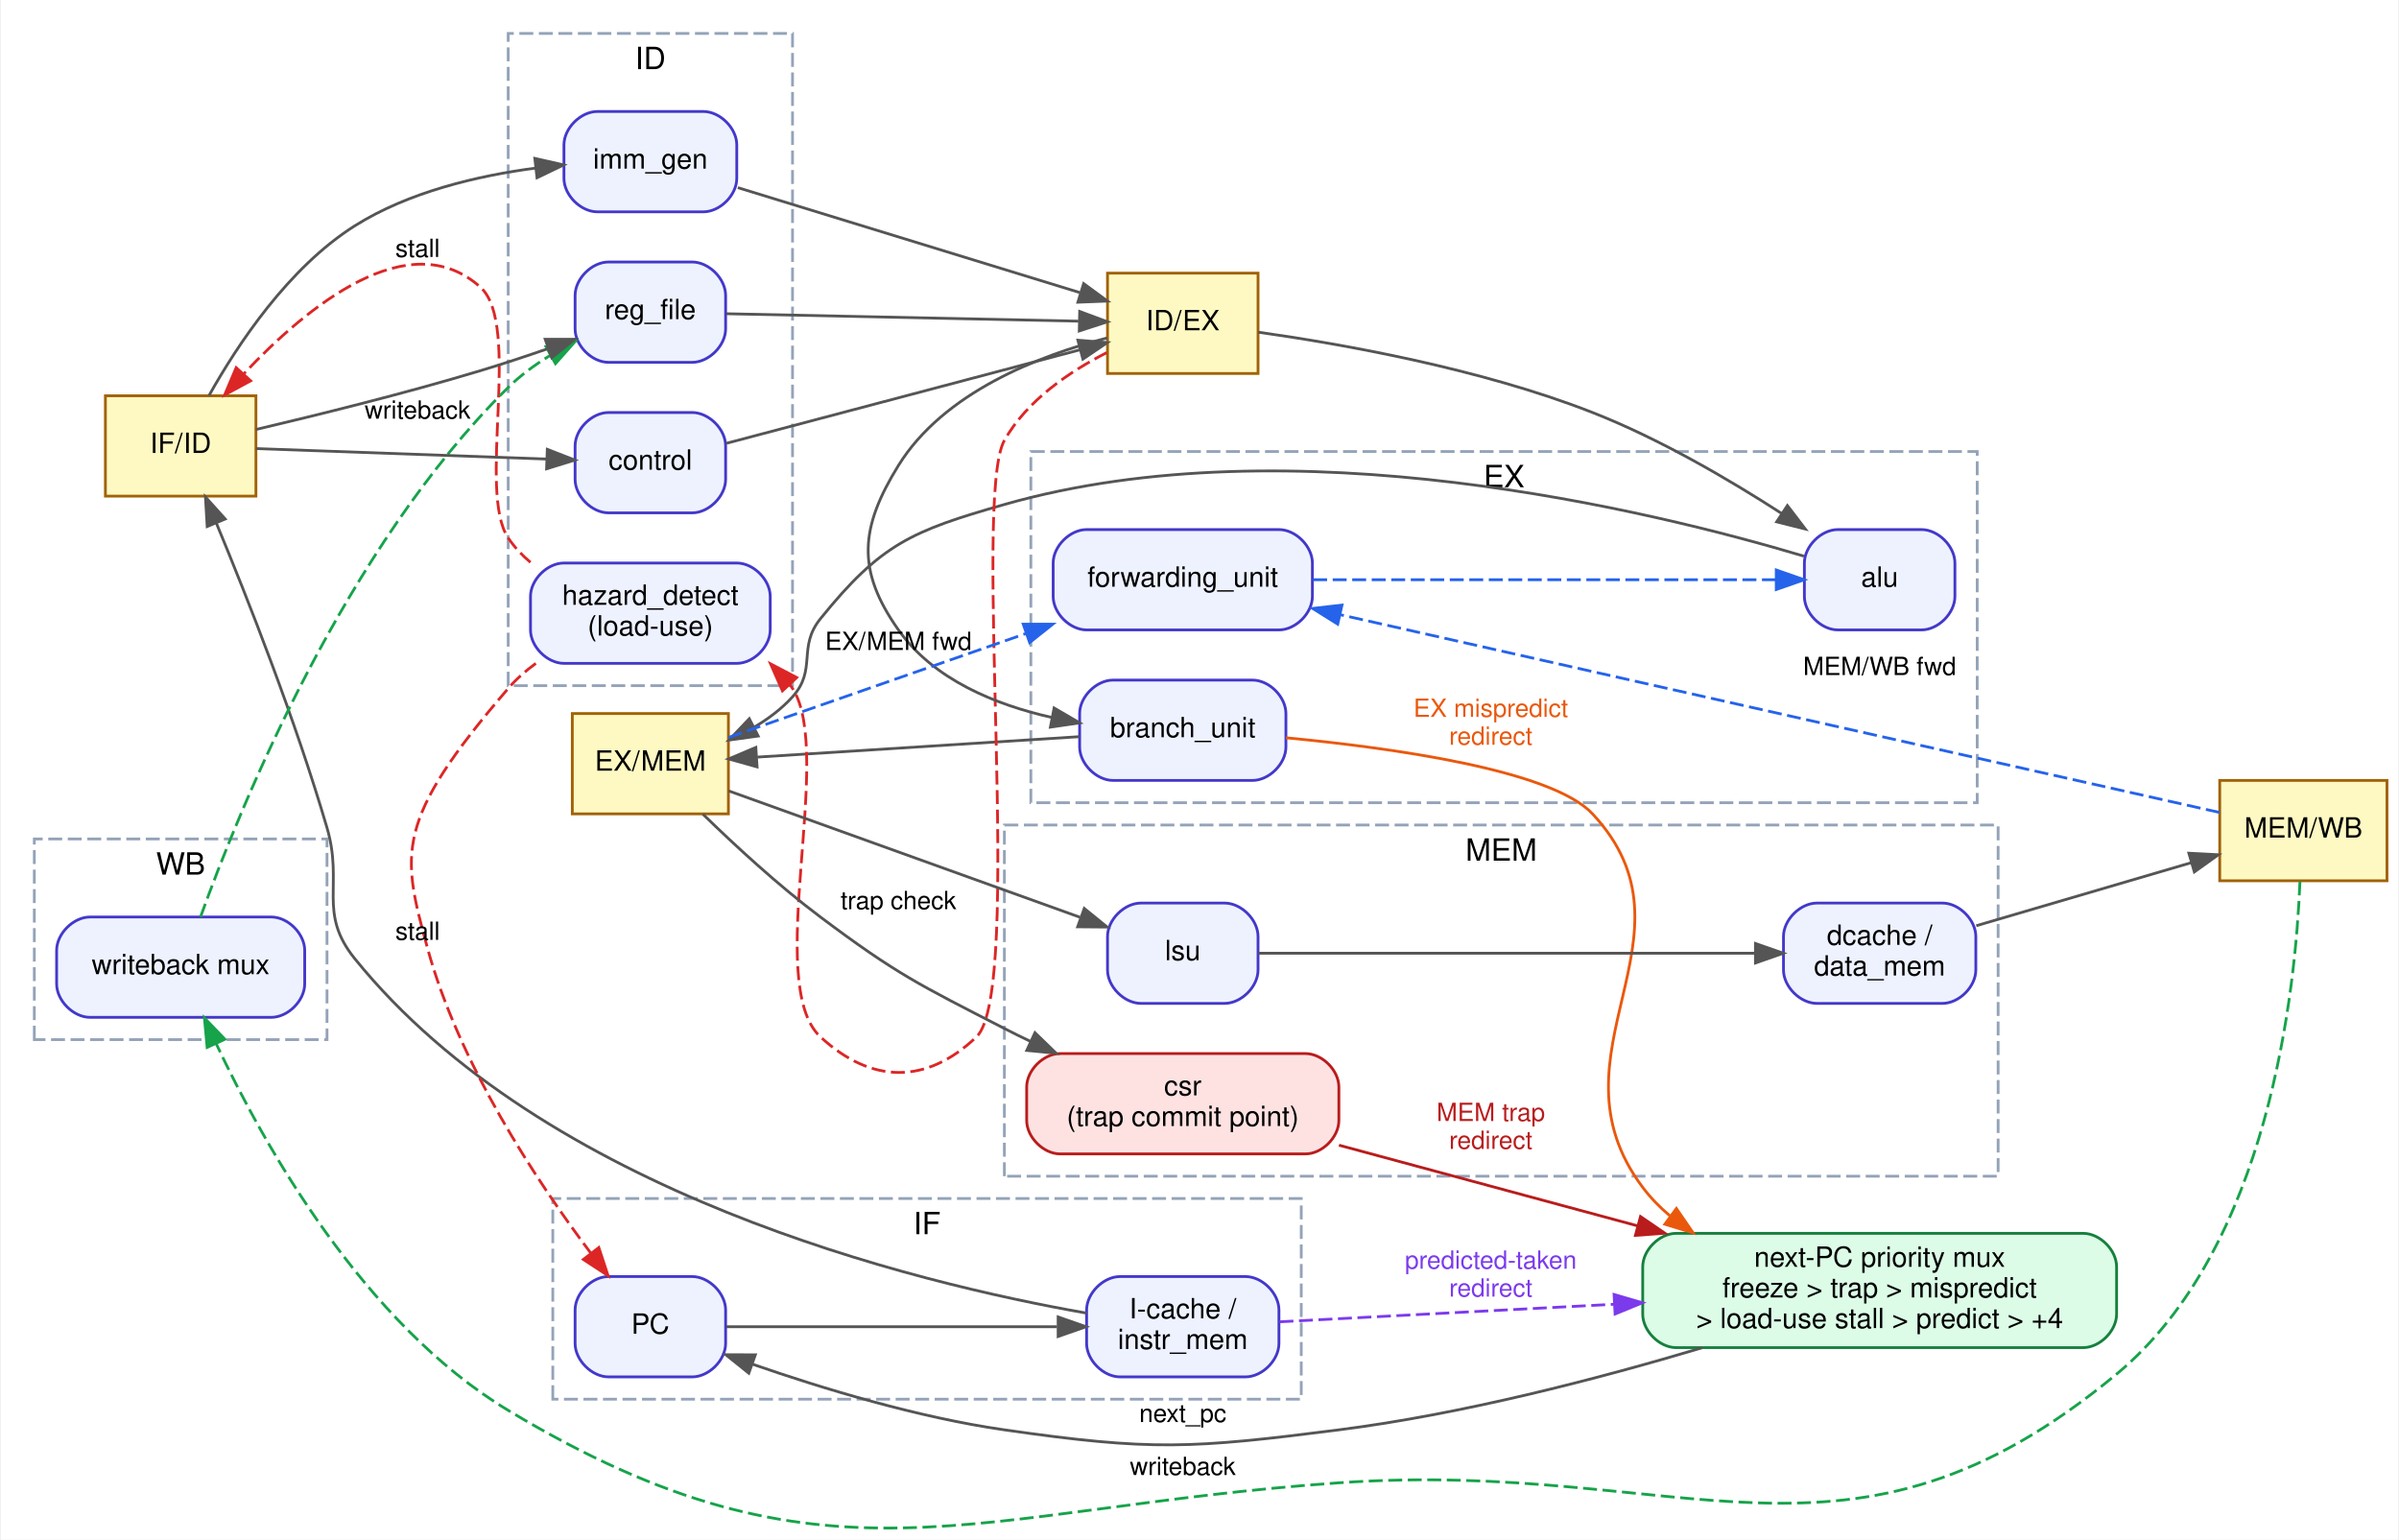
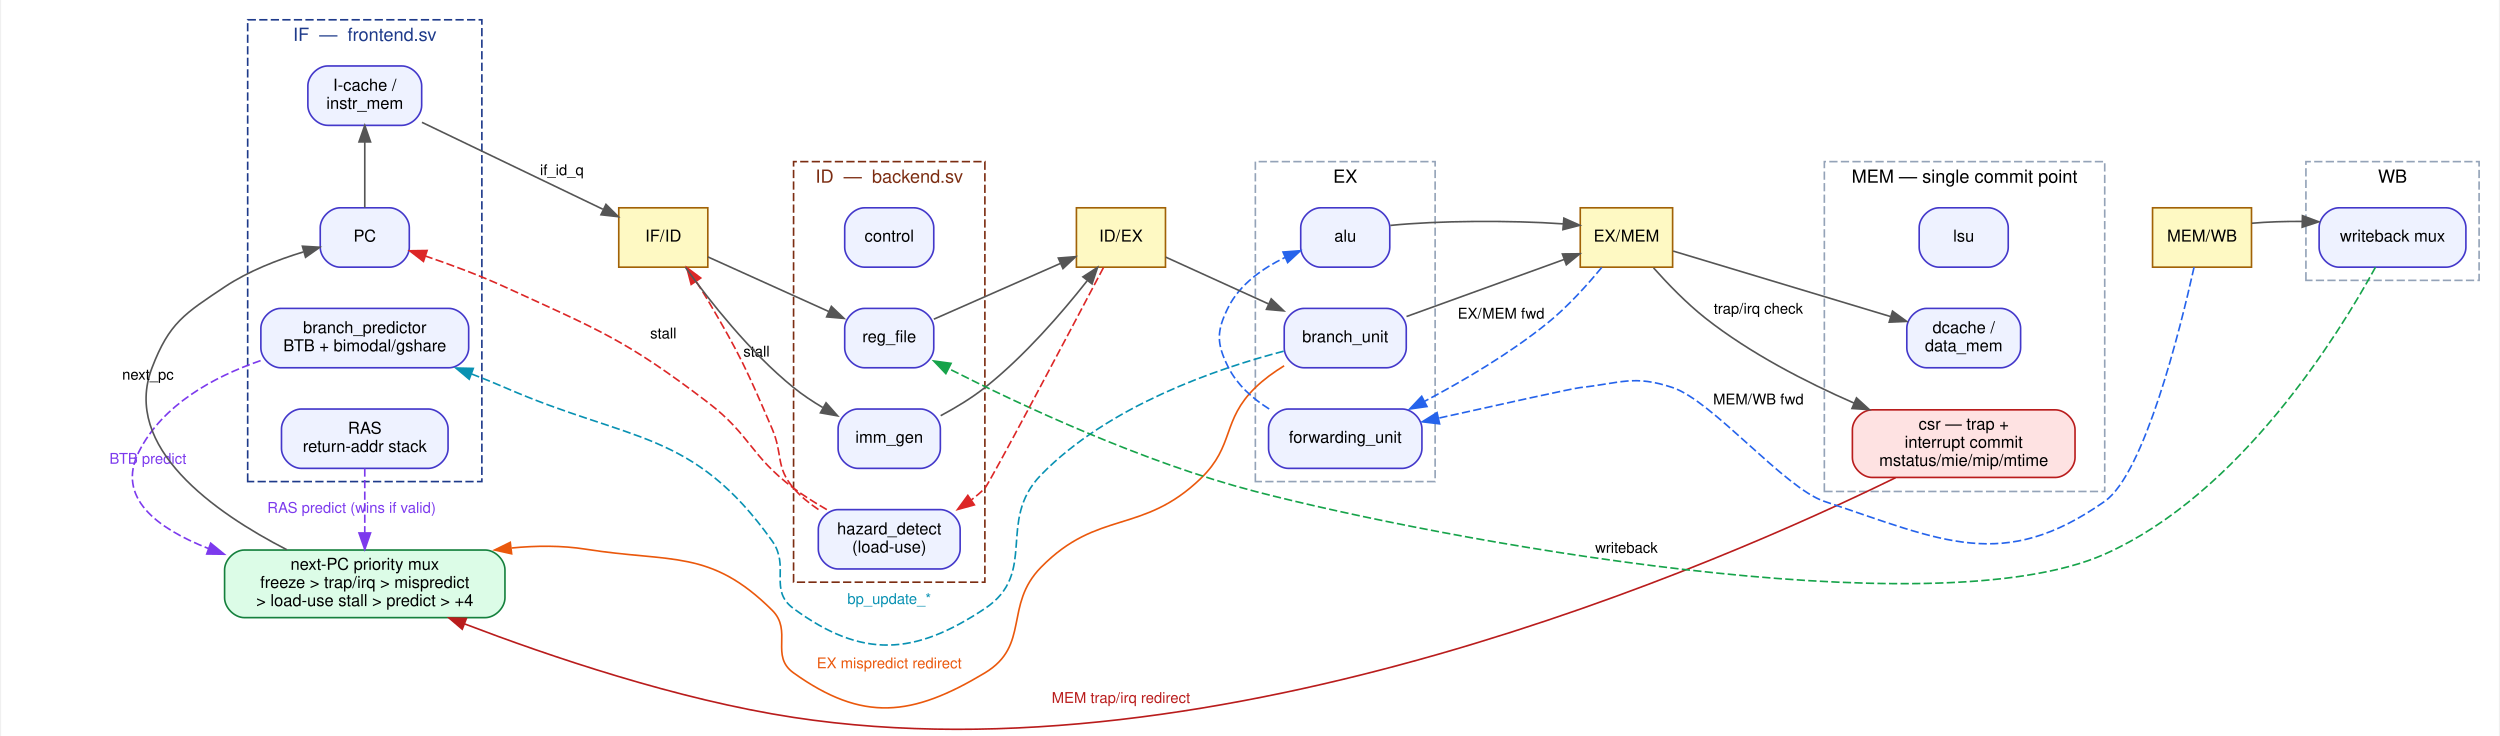
- <svg xmlns="http://www.w3.org/2000/svg" width="860pt" height="552pt" viewBox="0.00 0.00 860.00 552.40">
-   <g id="graph0" class="graph" transform="scale(1 1) rotate(0) translate(4 548.4)">
-     <polygon fill="white" stroke="transparent" points="-4,4 -4,-548.4 856,-548.4 856,4 -4,4" />
+ <svg xmlns="http://www.w3.org/2000/svg" width="1515pt" height="446pt" viewBox="0.00 0.00 1514.50 446.25">
+   <g id="graph0" class="graph" transform="scale(1 1) rotate(0) translate(4 442.25)">
+     <polygon fill="white" stroke="transparent" points="-4,4 -4,-442.25 1510.5,-442.25 1510.5,4 -4,4" />
    <g id="clust1" class="cluster">
-       <polygon fill="white" stroke="#94a3b8" stroke-dasharray="5,2" points="194,-46.4 194,-118.4 462.5,-118.4 462.5,-46.4 194,-46.4" />
-       <text text-anchor="middle" x="328.25" y="-105.6" font-family="Helvetica,sans-Serif" font-size="11.00">IF</text>
-     </g>
-     <g id="clust2" class="cluster">
-       <polygon fill="white" stroke="#94a3b8" stroke-dasharray="5,2" points="178,-302.4 178,-536.4 280,-536.4 280,-302.4 178,-302.4" />
-       <text text-anchor="middle" x="229" y="-523.6" font-family="Helvetica,sans-Serif" font-size="11.00">ID</text>
-     </g>
-     <g id="clust3" class="cluster">
-       <polygon fill="white" stroke="#94a3b8" stroke-dasharray="5,2" points="365.5,-260.4 365.5,-386.4 705,-386.4 705,-260.4 365.5,-260.4" />
-       <text text-anchor="middle" x="535.25" y="-373.6" font-family="Helvetica,sans-Serif" font-size="11.00">EX</text>
+       <polygon fill="white" stroke="#1e3a8a" stroke-dasharray="5,2" points="145.5,-150.25 145.5,-430.25 287.5,-430.25 287.5,-150.25 145.5,-150.25" />
+       <text text-anchor="middle" x="216.5" y="-417.45" font-family="Helvetica,sans-Serif" font-size="11.00" fill="#1e3a8a">IF  —  frontend.sv</text>
    </g>
    <g id="clust4" class="cluster">
-       <polygon fill="white" stroke="#94a3b8" stroke-dasharray="5,2" points="356,-126.4 356,-252.4 712.5,-252.4 712.5,-126.4 356,-126.4" />
-       <text text-anchor="middle" x="534.25" y="-239.6" font-family="Helvetica,sans-Serif" font-size="11.00">MEM</text>
+       <polygon fill="white" stroke="#7c2d12" stroke-dasharray="5,2" points="476.5,-89.25 476.5,-344.25 592.5,-344.25 592.5,-89.25 476.5,-89.25" />
+       <text text-anchor="middle" x="534.5" y="-331.45" font-family="Helvetica,sans-Serif" font-size="11.00" fill="#7c2d12">ID  —  backend.sv</text>
    </g>
    <g id="clust5" class="cluster">
-       <polygon fill="white" stroke="#94a3b8" stroke-dasharray="5,2" points="8,-175.4 8,-247.4 113,-247.4 113,-175.4 8,-175.4" />
-       <text text-anchor="middle" x="60.5" y="-234.6" font-family="Helvetica,sans-Serif" font-size="11.00">WB</text>
+       <polygon fill="white" stroke="#94a3b8" stroke-dasharray="5,2" points="756.5,-150.25 756.5,-344.25 865.5,-344.25 865.5,-150.25 756.5,-150.25" />
+       <text text-anchor="middle" x="811" y="-331.45" font-family="Helvetica,sans-Serif" font-size="11.00">EX</text>
+     </g>
+     <g id="clust6" class="cluster">
+       <polygon fill="white" stroke="#94a3b8" stroke-dasharray="5,2" points="1101.5,-144.25 1101.5,-344.25 1271.5,-344.25 1271.5,-144.25 1101.5,-144.25" />
+       <text text-anchor="middle" x="1186.5" y="-331.45" font-family="Helvetica,sans-Serif" font-size="11.00">MEM — single commit point</text>
+     </g>
+     <g id="clust7" class="cluster">
+       <polygon fill="white" stroke="#94a3b8" stroke-dasharray="5,2" points="1393.5,-272.25 1393.5,-344.25 1498.5,-344.25 1498.5,-272.25 1393.5,-272.25" />
+       <text text-anchor="middle" x="1446" y="-331.45" font-family="Helvetica,sans-Serif" font-size="11.00">WB</text>
    </g>
    <g id="node1" class="node">
-       <path fill="#eef2ff" stroke="#4338ca" d="M244,-90.4C244,-90.4 214,-90.4 214,-90.4 208,-90.4 202,-84.4 202,-78.4 202,-78.4 202,-66.4 202,-66.4 202,-60.4 208,-54.4 214,-54.4 214,-54.4 244,-54.4 244,-54.4 250,-54.4 256,-60.4 256,-66.4 256,-66.4 256,-78.4 256,-78.4 256,-84.4 250,-90.4 244,-90.4" />
-       <text text-anchor="middle" x="229" y="-69.9" font-family="Helvetica,sans-Serif" font-size="10.00">PC</text>
+       <path fill="#eef2ff" stroke="#4338ca" d="M231.5,-316.25C231.5,-316.25 201.5,-316.25 201.5,-316.25 195.5,-316.25 189.5,-310.25 189.5,-304.25 189.5,-304.25 189.5,-292.25 189.5,-292.25 189.5,-286.25 195.5,-280.25 201.5,-280.25 201.5,-280.25 231.5,-280.25 231.5,-280.25 237.5,-280.25 243.5,-286.25 243.5,-292.25 243.5,-292.25 243.5,-304.25 243.5,-304.25 243.5,-310.25 237.5,-316.25 231.5,-316.25" />
+       <text text-anchor="middle" x="216.5" y="-295.75" font-family="Helvetica,sans-Serif" font-size="10.00">PC</text>
    </g>
    <g id="node2" class="node">
-       <path fill="#eef2ff" stroke="#4338ca" d="M442.5,-90.4C442.5,-90.4 397.5,-90.4 397.5,-90.4 391.5,-90.4 385.5,-84.4 385.5,-78.4 385.5,-78.4 385.5,-66.4 385.5,-66.4 385.5,-60.4 391.5,-54.4 397.5,-54.4 397.5,-54.4 442.5,-54.4 442.5,-54.4 448.5,-54.4 454.5,-60.4 454.5,-66.4 454.5,-66.4 454.5,-78.4 454.5,-78.4 454.5,-84.4 448.5,-90.4 442.5,-90.4" />
-       <text text-anchor="middle" x="420" y="-75.4" font-family="Helvetica,sans-Serif" font-size="10.00">I-cache /</text>
-       <text text-anchor="middle" x="420" y="-64.4" font-family="Helvetica,sans-Serif" font-size="10.00">instr_mem</text>
-     </g>
-     <g id="edge1" class="edge">
-       <path fill="none" stroke="#555555" d="M256.28,-72.4C286.93,-72.4 338.08,-72.4 374.86,-72.4" />
-       <polygon fill="#555555" stroke="#555555" points="375.29,-75.9 385.29,-72.4 375.29,-68.9 375.29,-75.9" />
+       <path fill="#eef2ff" stroke="#4338ca" d="M239,-402.25C239,-402.25 194,-402.25 194,-402.25 188,-402.25 182,-396.25 182,-390.25 182,-390.25 182,-378.25 182,-378.25 182,-372.25 188,-366.25 194,-366.25 194,-366.25 239,-366.25 239,-366.25 245,-366.25 251,-372.25 251,-378.25 251,-378.25 251,-390.25 251,-390.25 251,-396.25 245,-402.25 239,-402.25" />
+       <text text-anchor="middle" x="216.5" y="-387.25" font-family="Helvetica,sans-Serif" font-size="10.00">I-cache /</text>
+       <text text-anchor="middle" x="216.5" y="-376.25" font-family="Helvetica,sans-Serif" font-size="10.00">instr_mem</text>
+     </g>
+     <g id="edge9" class="edge">
+       <path fill="none" stroke="#555555" d="M216.5,-316.39C216.5,-329.62 216.5,-342.86 216.5,-356.1" />
+       <polygon fill="#555555" stroke="#555555" points="213,-356.22 216.5,-366.22 220,-356.22 213,-356.22" />
+     </g>
+     <g id="node16" class="node">
+       <polygon fill="#fef9c3" stroke="#a16207" points="424.5,-316.25 370.5,-316.25 370.5,-280.25 424.5,-280.25 424.5,-316.25" />
+       <text text-anchor="middle" x="397.5" y="-295.75" font-family="Helvetica,sans-Serif" font-size="10.00">IF/ID</text>
+     </g>
+     <g id="edge10" class="edge">
+       <path fill="none" stroke="#555555" d="M251.17,-368.07C282.47,-353.03 328.93,-330.71 360.85,-315.38" />
+       <polygon fill="#555555" stroke="#555555" points="362.75,-318.34 370.25,-310.86 359.72,-312.03 362.75,-318.34" />
+       <text text-anchor="middle" x="336" y="-336.05" font-family="Helvetica,sans-Serif" font-size="9.00">if_id_q</text>
+     </g>
+     <g id="node3" class="node">
+       <path fill="#eef2ff" stroke="#4338ca" d="M267.5,-255.25C267.5,-255.25 165.5,-255.25 165.5,-255.25 159.5,-255.25 153.5,-249.25 153.5,-243.25 153.5,-243.25 153.5,-231.25 153.5,-231.25 153.5,-225.25 159.5,-219.25 165.5,-219.25 165.5,-219.25 267.5,-219.25 267.5,-219.25 273.5,-219.25 279.5,-225.25 279.5,-231.25 279.5,-231.25 279.5,-243.25 279.5,-243.25 279.5,-249.25 273.5,-255.25 267.5,-255.25" />
+       <text text-anchor="middle" x="216.5" y="-240.25" font-family="Helvetica,sans-Serif" font-size="10.00">branch_predictor</text>
+       <text text-anchor="middle" x="216.5" y="-229.25" font-family="Helvetica,sans-Serif" font-size="10.00">BTB + bimodal/gshare</text>
+     </g>
+     <g id="node20" class="node">
+       <path fill="#dcfce7" stroke="#15803d" d="M289.5,-108.75C289.5,-108.75 143.5,-108.75 143.5,-108.75 137.5,-108.75 131.5,-102.75 131.5,-96.75 131.5,-96.75 131.5,-79.75 131.5,-79.75 131.5,-73.75 137.5,-67.75 143.5,-67.75 143.5,-67.75 289.5,-67.75 289.5,-67.75 295.5,-67.75 301.5,-73.75 301.5,-79.75 301.5,-79.75 301.5,-96.75 301.5,-96.75 301.5,-102.75 295.5,-108.75 289.5,-108.75" />
+       <text text-anchor="middle" x="216.5" y="-96.75" font-family="Helvetica,sans-Serif" font-size="10.00">next-PC priority mux</text>
+       <text text-anchor="middle" x="216.5" y="-85.75" font-family="Helvetica,sans-Serif" font-size="10.00">freeze &gt; trap/irq &gt; mispredict</text>
+       <text text-anchor="middle" x="216.5" y="-74.75" font-family="Helvetica,sans-Serif" font-size="10.00">&gt; load-use stall &gt; predict &gt; +4</text>
+     </g>
+     <g id="edge31" class="edge">
+       <path fill="none" stroke="#7c3aed" stroke-dasharray="5,2" d="M153.33,-223.59C124.53,-213.63 93.73,-196.71 79.5,-168.25 65.77,-140.78 89.98,-122.06 121.7,-109.68" />
+       <polygon fill="#7c3aed" stroke="#7c3aed" points="123.07,-112.91 131.28,-106.2 120.68,-106.33 123.07,-112.91" />
+       <text text-anchor="middle" x="85" y="-161.05" font-family="Helvetica,sans-Serif" font-size="9.00" fill="#7c3aed">BTB predict</text>
+     </g>
+     <g id="node4" class="node">
+       <path fill="#eef2ff" stroke="#4338ca" d="M255,-194.25C255,-194.25 178,-194.25 178,-194.25 172,-194.25 166,-188.25 166,-182.25 166,-182.25 166,-170.25 166,-170.25 166,-164.25 172,-158.25 178,-158.25 178,-158.25 255,-158.25 255,-158.25 261,-158.25 267,-164.25 267,-170.25 267,-170.25 267,-182.25 267,-182.25 267,-188.25 261,-194.25 255,-194.25" />
+       <text text-anchor="middle" x="216.5" y="-179.25" font-family="Helvetica,sans-Serif" font-size="10.00">RAS</text>
+       <text text-anchor="middle" x="216.5" y="-168.25" font-family="Helvetica,sans-Serif" font-size="10.00">return-addr stack</text>
+     </g>
+     <g id="edge32" class="edge">
+       <path fill="none" stroke="#7c3aed" stroke-dasharray="5,2" d="M216.5,-158.22C216.5,-146.97 216.5,-132.19 216.5,-119.12" />
+       <polygon fill="#7c3aed" stroke="#7c3aed" points="220,-119.1 216.5,-109.1 213,-119.1 220,-119.1" />
+       <text text-anchor="middle" x="208.5" y="-131.3" font-family="Helvetica,sans-Serif" font-size="9.00" fill="#7c3aed">RAS predict (wins if valid)</text>
+     </g>
+     <g id="node5" class="node">
+       <path fill="#eef2ff" stroke="#4338ca" d="M549.5,-316.25C549.5,-316.25 519.5,-316.25 519.5,-316.25 513.5,-316.25 507.5,-310.25 507.5,-304.25 507.5,-304.25 507.5,-292.25 507.5,-292.25 507.5,-286.25 513.5,-280.25 519.5,-280.25 519.5,-280.25 549.5,-280.25 549.5,-280.25 555.5,-280.25 561.5,-286.25 561.5,-292.25 561.5,-292.25 561.5,-304.25 561.5,-304.25 561.5,-310.25 555.5,-316.25 549.5,-316.25" />
+       <text text-anchor="middle" x="534.5" y="-295.75" font-family="Helvetica,sans-Serif" font-size="10.00">control</text>
+     </g>
+     <g id="node17" class="node">
+       <polygon fill="#fef9c3" stroke="#a16207" points="702,-316.25 648,-316.25 648,-280.25 702,-280.25 702,-316.25" />
+       <text text-anchor="middle" x="675" y="-295.75" font-family="Helvetica,sans-Serif" font-size="10.00">ID/EX</text>
+     </g>
+     <g id="node6" class="node">
+       <path fill="#eef2ff" stroke="#4338ca" d="M549.5,-255.25C549.5,-255.25 519.5,-255.25 519.5,-255.25 513.5,-255.25 507.5,-249.25 507.5,-243.25 507.5,-243.25 507.5,-231.25 507.5,-231.25 507.5,-225.25 513.5,-219.25 519.5,-219.25 519.5,-219.25 549.5,-219.25 549.5,-219.25 555.5,-219.25 561.5,-225.25 561.5,-231.25 561.5,-231.25 561.5,-243.25 561.5,-243.25 561.5,-249.25 555.5,-255.25 549.5,-255.25" />
+       <text text-anchor="middle" x="534.5" y="-234.75" font-family="Helvetica,sans-Serif" font-size="10.00">reg_file</text>
+     </g>
+     <g id="edge13" class="edge">
+       <path fill="none" stroke="#555555" d="M561.55,-248.72C583.18,-258.24 614.16,-271.89 638.13,-282.45" />
+       <polygon fill="#555555" stroke="#555555" points="637.03,-285.79 647.6,-286.62 639.85,-279.38 637.03,-285.79" />
+     </g>
+     <g id="node7" class="node">
+       <path fill="#eef2ff" stroke="#4338ca" d="M553.5,-194.25C553.5,-194.25 515.5,-194.25 515.5,-194.25 509.5,-194.25 503.5,-188.25 503.5,-182.25 503.5,-182.25 503.5,-170.25 503.5,-170.25 503.5,-164.25 509.5,-158.25 515.5,-158.25 515.5,-158.25 553.5,-158.25 553.5,-158.25 559.5,-158.25 565.5,-164.25 565.5,-170.25 565.5,-170.25 565.5,-182.25 565.5,-182.25 565.5,-188.25 559.5,-194.25 553.5,-194.25" />
+       <text text-anchor="middle" x="534.5" y="-173.75" font-family="Helvetica,sans-Serif" font-size="10.00">imm_gen</text>
+     </g>
+     <g id="edge14" class="edge">
+       <path fill="none" stroke="#555555" d="M565.7,-190.2C574.72,-195 584.37,-200.82 592.5,-207.25 616.41,-226.16 639.16,-252.52 654.52,-272" />
+       <polygon fill="#555555" stroke="#555555" points="651.94,-274.39 660.83,-280.15 657.48,-270.1 651.94,-274.39" />
+     </g>
+     <g id="node8" class="node">
+       <path fill="#eef2ff" stroke="#4338ca" d="M565.5,-133.25C565.5,-133.25 503.5,-133.25 503.5,-133.25 497.5,-133.25 491.5,-127.25 491.5,-121.25 491.5,-121.25 491.5,-109.25 491.5,-109.25 491.5,-103.25 497.5,-97.25 503.5,-97.25 503.5,-97.25 565.5,-97.25 565.5,-97.25 571.5,-97.25 577.5,-103.25 577.5,-109.25 577.5,-109.25 577.5,-121.25 577.5,-121.25 577.5,-127.25 571.5,-133.25 565.5,-133.25" />
+       <text text-anchor="middle" x="534.5" y="-118.25" font-family="Helvetica,sans-Serif" font-size="10.00">hazard_detect</text>
+       <text text-anchor="middle" x="534.5" y="-107.25" font-family="Helvetica,sans-Serif" font-size="10.00">(load-use)</text>
+     </g>
+     <g id="edge27" class="edge">
+       <path fill="none" stroke="#dc2626" stroke-dasharray="5,2" d="M496.66,-133.26C489.74,-137.2 482.73,-141.59 476.5,-146.25 450.32,-165.81 450.49,-178.43 424.5,-198.25 374.48,-236.38 358.67,-242.01 301.5,-268.25 286.03,-275.34 268.36,-281.88 253.23,-287.02" />
+       <polygon fill="#dc2626" stroke="#dc2626" points="252.08,-283.72 243.7,-290.2 254.29,-290.36 252.08,-283.72" />
+       <text text-anchor="middle" x="397.5" y="-237.05" font-family="Helvetica,sans-Serif" font-size="9.00">stall</text>
+     </g>
+     <g id="edge26" class="edge">
+       <path fill="none" stroke="#dc2626" stroke-dasharray="5,2" d="M491.59,-133.3C486.01,-136.99 480.76,-141.29 476.5,-146.25 465.42,-159.15 470.2,-166.61 463.5,-182.25 448.23,-217.87 444.16,-226.84 424.5,-260.25 422.31,-263.97 419.89,-267.81 417.43,-271.55" />
+       <polygon fill="#dc2626" stroke="#dc2626" points="414.41,-269.77 411.71,-280.02 420.21,-273.69 414.41,-269.77" />
+       <text text-anchor="middle" x="454" y="-226.05" font-family="Helvetica,sans-Serif" font-size="9.00">stall</text>
+     </g>
+     <g id="node9" class="node">
+       <path fill="#eef2ff" stroke="#4338ca" d="M826,-316.25C826,-316.25 796,-316.25 796,-316.25 790,-316.25 784,-310.25 784,-304.25 784,-304.25 784,-292.25 784,-292.25 784,-286.25 790,-280.25 796,-280.25 796,-280.25 826,-280.25 826,-280.25 832,-280.25 838,-286.25 838,-292.25 838,-292.25 838,-304.25 838,-304.25 838,-310.25 832,-316.25 826,-316.25" />
+       <text text-anchor="middle" x="811" y="-295.75" font-family="Helvetica,sans-Serif" font-size="10.00">alu</text>
+     </g>
+     <g id="node18" class="node">
+       <polygon fill="#fef9c3" stroke="#a16207" points="1009.5,-316.25 953.5,-316.25 953.5,-280.25 1009.5,-280.25 1009.5,-316.25" />
+       <text text-anchor="middle" x="981.5" y="-295.75" font-family="Helvetica,sans-Serif" font-size="10.00">EX/MEM</text>
+     </g>
+     <g id="edge17" class="edge">
+       <path fill="none" stroke="#555555" d="M838.33,-305.56C866.44,-308.45 911.21,-308.77 943,-306.51" />
+       <polygon fill="#555555" stroke="#555555" points="943.57,-309.98 953.24,-305.65 942.98,-303 943.57,-309.98" />
+     </g>
+     <g id="node10" class="node">
+       <path fill="#eef2ff" stroke="#4338ca" d="M836,-255.25C836,-255.25 786,-255.25 786,-255.25 780,-255.25 774,-249.25 774,-243.25 774,-243.25 774,-231.25 774,-231.25 774,-225.25 780,-219.25 786,-219.25 786,-219.25 836,-219.25 836,-219.25 842,-219.25 848,-225.25 848,-231.25 848,-231.25 848,-243.25 848,-243.25 848,-249.25 842,-255.25 836,-255.25" />
+       <text text-anchor="middle" x="811" y="-234.75" font-family="Helvetica,sans-Serif" font-size="10.00">branch_unit</text>
+     </g>
+     <g id="edge28" class="edge">
+       <path fill="none" stroke="#0891b2" stroke-dasharray="5,2" d="M773.65,-229.3C732.9,-218.66 667.22,-196.1 626.5,-154.25 599.27,-126.26 625.01,-94.86 592.5,-73.25 549.57,-44.7 518.1,-42.79 476.5,-73.25 461.07,-84.54 474.6,-98.68 463.5,-114.25 415.31,-181.85 377.59,-174.05 301.5,-207.25 294.96,-210.1 288.06,-212.89 281.13,-215.56" />
+       <polygon fill="#0891b2" stroke="#0891b2" points="279.82,-212.32 271.7,-219.12 282.29,-218.87 279.82,-212.32" />
+       <text text-anchor="middle" x="534.5" y="-76.05" font-family="Helvetica,sans-Serif" font-size="9.00" fill="#0891b2">bp_update_*</text>
+     </g>
+     <g id="edge16" class="edge">
+       <path fill="none" stroke="#555555" d="M848.15,-250.33C876.35,-260.54 915.36,-274.66 943.72,-284.93" />
+       <polygon fill="#555555" stroke="#555555" points="942.68,-288.27 953.27,-288.39 945.06,-281.69 942.68,-288.27" />
+     </g>
+     <g id="edge29" class="edge">
+       <path fill="none" stroke="#ea580c" d="M773.95,-220.46C767.72,-216.64 761.62,-212.22 756.5,-207.25 736.05,-187.39 743.98,-172.07 723.5,-152.25 688.05,-117.93 661.05,-133.48 626.5,-98.25 603.95,-75.25 620.11,-50.84 592.5,-34.25 548.31,-7.68 518.44,-4.26 476.5,-34.25 461.98,-44.63 476.17,-59.67 463.5,-72.25 425.99,-109.47 402.7,-100.99 350.5,-109.25 335.96,-111.54 320.53,-111.44 305.52,-109.98" />
+       <polygon fill="#ea580c" stroke="#ea580c" points="305.55,-106.46 295.21,-108.76 304.73,-113.41 305.55,-106.46" />
+       <text text-anchor="middle" x="534.5" y="-37.05" font-family="Helvetica,sans-Serif" font-size="9.00" fill="#ea580c">EX mispredict redirect</text>
+     </g>
+     <g id="node11" class="node">
+       <path fill="#eef2ff" stroke="#4338ca" d="M845.5,-194.25C845.5,-194.25 776.5,-194.25 776.5,-194.25 770.5,-194.25 764.5,-188.25 764.5,-182.25 764.5,-182.25 764.5,-170.25 764.5,-170.25 764.5,-164.25 770.5,-158.25 776.5,-158.25 776.5,-158.25 845.5,-158.25 845.5,-158.25 851.5,-158.25 857.5,-164.25 857.5,-170.25 857.5,-170.25 857.5,-182.25 857.5,-182.25 857.5,-188.25 851.5,-194.25 845.5,-194.25" />
+       <text text-anchor="middle" x="811" y="-173.75" font-family="Helvetica,sans-Serif" font-size="10.00">forwarding_unit</text>
+     </g>
+     <g id="edge24" class="edge">
+       <path fill="none" stroke="#2563eb" stroke-dasharray="5,2" d="M764.87,-194.27C754.68,-200.65 745.34,-209 740,-219.75 732.88,-234.07 732.88,-241.42 740,-255.75 746.96,-269.75 760.84,-279.53 774.5,-286.15" />
+       <polygon fill="#2563eb" stroke="#2563eb" points="773.27,-289.43 783.83,-290.23 776.08,-283.02 773.27,-289.43" />
+     </g>
+     <g id="node12" class="node">
+       <path fill="#eef2ff" stroke="#4338ca" d="M1201,-316.25C1201,-316.25 1171,-316.25 1171,-316.25 1165,-316.25 1159,-310.25 1159,-304.25 1159,-304.25 1159,-292.25 1159,-292.25 1159,-286.25 1165,-280.25 1171,-280.25 1171,-280.25 1201,-280.25 1201,-280.25 1207,-280.25 1213,-286.25 1213,-292.25 1213,-292.25 1213,-304.25 1213,-304.25 1213,-310.25 1207,-316.25 1201,-316.25" />
+       <text text-anchor="middle" x="1186" y="-295.75" font-family="Helvetica,sans-Serif" font-size="10.00">lsu</text>
+     </g>
+     <g id="node19" class="node">
+       <polygon fill="#fef9c3" stroke="#a16207" points="1360.5,-316.25 1300.5,-316.25 1300.5,-280.25 1360.5,-280.25 1360.5,-316.25" />
+       <text text-anchor="middle" x="1330.5" y="-295.75" font-family="Helvetica,sans-Serif" font-size="10.00">MEM/WB</text>
+     </g>
+     <g id="node13" class="node">
+       <path fill="#eef2ff" stroke="#4338ca" d="M1208.5,-255.25C1208.5,-255.25 1163.5,-255.25 1163.5,-255.25 1157.5,-255.25 1151.5,-249.25 1151.5,-243.25 1151.5,-243.25 1151.5,-231.25 1151.5,-231.25 1151.5,-225.25 1157.5,-219.25 1163.5,-219.25 1163.5,-219.25 1208.5,-219.25 1208.5,-219.25 1214.5,-219.25 1220.5,-225.25 1220.5,-231.25 1220.5,-231.25 1220.5,-243.25 1220.5,-243.25 1220.5,-249.25 1214.5,-255.25 1208.5,-255.25" />
+       <text text-anchor="middle" x="1186" y="-240.25" font-family="Helvetica,sans-Serif" font-size="10.00">dcache /</text>
+       <text text-anchor="middle" x="1186" y="-229.25" font-family="Helvetica,sans-Serif" font-size="10.00">data_mem</text>
    </g>
    <g id="node14" class="node">
-       <polygon fill="#fef9c3" stroke="#a16207" points="87.5,-406.4 33.5,-406.4 33.5,-370.4 87.5,-370.4 87.5,-406.4" />
-       <text text-anchor="middle" x="60.5" y="-385.9" font-family="Helvetica,sans-Serif" font-size="10.00">IF/ID</text>
-     </g>
-     <g id="edge2" class="edge">
-       <path fill="none" stroke="#555555" d="M385.49,-77.28C323.49,-88.16 190.97,-120.42 123,-204.4 109.56,-221 119,-230.9 113,-251.4 101.69,-290.06 84.64,-333.37 73.29,-360.75" />
-       <polygon fill="#555555" stroke="#555555" points="70.02,-359.5 69.39,-370.08 76.48,-362.2 70.02,-359.5" />
-     </g>
-     <g id="node18" class="node">
-       <path fill="#dcfce7" stroke="#15803d" d="M743,-105.9C743,-105.9 597,-105.9 597,-105.9 591,-105.9 585,-99.9 585,-93.9 585,-93.9 585,-76.9 585,-76.9 585,-70.9 591,-64.9 597,-64.9 597,-64.9 743,-64.9 743,-64.9 749,-64.9 755,-70.9 755,-76.9 755,-76.9 755,-93.9 755,-93.9 755,-99.9 749,-105.9 743,-105.9" />
-       <text text-anchor="middle" x="670" y="-93.9" font-family="Helvetica,sans-Serif" font-size="10.00">next-PC priority mux</text>
-       <text text-anchor="middle" x="670" y="-82.9" font-family="Helvetica,sans-Serif" font-size="10.00">freeze &gt; trap &gt; mispredict</text>
-       <text text-anchor="middle" x="670" y="-71.9" font-family="Helvetica,sans-Serif" font-size="10.00">&gt; load-use stall &gt; predict &gt; +4</text>
-     </g>
-     <g id="edge27" class="edge">
-       <path fill="none" stroke="#7c3aed" stroke-dasharray="5,2" d="M454.7,-74.16C485.54,-75.78 532.65,-78.25 574.85,-80.46" />
-       <polygon fill="#7c3aed" stroke="#7c3aed" points="574.72,-83.96 584.89,-80.99 575.09,-76.97 574.72,-83.96" />
-       <text text-anchor="middle" x="530.5" y="-93.2" font-family="Helvetica,sans-Serif" font-size="9.00" fill="#7c3aed">predicted-taken</text>
-       <text text-anchor="middle" x="530.5" y="-83.2" font-family="Helvetica,sans-Serif" font-size="9.00" fill="#7c3aed">redirect</text>
-     </g>
-     <g id="node3" class="node">
-       <path fill="#eef2ff" stroke="#4338ca" d="M244,-400.4C244,-400.4 214,-400.4 214,-400.4 208,-400.4 202,-394.4 202,-388.4 202,-388.4 202,-376.4 202,-376.4 202,-370.4 208,-364.4 214,-364.4 214,-364.4 244,-364.4 244,-364.4 250,-364.4 256,-370.4 256,-376.4 256,-376.4 256,-388.4 256,-388.4 256,-394.4 250,-400.4 244,-400.4" />
-       <text text-anchor="middle" x="229" y="-379.9" font-family="Helvetica,sans-Serif" font-size="10.00">control</text>
+       <path fill="#fee2e2" stroke="#b91c1c" d="M1241.5,-193.75C1241.5,-193.75 1130.5,-193.75 1130.5,-193.75 1124.5,-193.75 1118.5,-187.75 1118.5,-181.75 1118.5,-181.75 1118.5,-164.75 1118.5,-164.75 1118.5,-158.75 1124.5,-152.75 1130.5,-152.75 1130.5,-152.75 1241.5,-152.75 1241.5,-152.75 1247.5,-152.75 1253.5,-158.75 1253.5,-164.75 1253.5,-164.75 1253.5,-181.75 1253.5,-181.75 1253.5,-187.75 1247.5,-193.75 1241.5,-193.75" />
+       <text text-anchor="middle" x="1186" y="-181.75" font-family="Helvetica,sans-Serif" font-size="10.00">csr — trap +</text>
+       <text text-anchor="middle" x="1186" y="-170.75" font-family="Helvetica,sans-Serif" font-size="10.00">interrupt commit</text>
+       <text text-anchor="middle" x="1186" y="-159.75" font-family="Helvetica,sans-Serif" font-size="10.00">mstatus/mie/mip/mtime</text>
+     </g>
+     <g id="edge30" class="edge">
+       <path fill="none" stroke="#b91c1c" d="M1144.7,-152.61C1037.23,-100.02 734.39,32.14 476.5,-7.25 406.13,-17.99 328.6,-44.27 276.88,-64" />
+       <polygon fill="#b91c1c" stroke="#b91c1c" points="275.6,-60.74 267.53,-67.6 278.12,-67.27 275.6,-60.74" />
+       <text text-anchor="middle" x="675" y="-16.05" font-family="Helvetica,sans-Serif" font-size="9.00" fill="#b91c1c">MEM trap/irq redirect</text>
    </g>
    <g id="node15" class="node">
-       <polygon fill="#fef9c3" stroke="#a16207" points="447,-450.4 393,-450.4 393,-414.4 447,-414.4 447,-450.4" />
-       <text text-anchor="middle" x="420" y="-429.9" font-family="Helvetica,sans-Serif" font-size="10.00">ID/EX</text>
-     </g>
-     <g id="edge6" class="edge">
-       <path fill="none" stroke="#555555" d="M256.28,-389.35C289.29,-398.08 346.07,-413.1 383.07,-422.89" />
-       <polygon fill="#555555" stroke="#555555" points="382.38,-426.33 392.94,-425.5 384.17,-419.56 382.38,-426.33" />
-     </g>
-     <g id="node4" class="node">
-       <path fill="#eef2ff" stroke="#4338ca" d="M244,-454.4C244,-454.4 214,-454.4 214,-454.4 208,-454.4 202,-448.4 202,-442.4 202,-442.4 202,-430.4 202,-430.4 202,-424.4 208,-418.4 214,-418.4 214,-418.4 244,-418.4 244,-418.4 250,-418.4 256,-424.4 256,-430.4 256,-430.4 256,-442.4 256,-442.4 256,-448.4 250,-454.4 244,-454.4" />
-       <text text-anchor="middle" x="229" y="-433.9" font-family="Helvetica,sans-Serif" font-size="10.00">reg_file</text>
-     </g>
-     <g id="edge7" class="edge">
-       <path fill="none" stroke="#555555" d="M256.28,-435.84C289.14,-435.14 345.58,-433.95 382.59,-433.17" />
-       <polygon fill="#555555" stroke="#555555" points="383.02,-436.66 392.94,-432.95 382.87,-429.66 383.02,-436.66" />
-     </g>
-     <g id="node5" class="node">
-       <path fill="#eef2ff" stroke="#4338ca" d="M248,-508.4C248,-508.4 210,-508.4 210,-508.4 204,-508.4 198,-502.4 198,-496.4 198,-496.4 198,-484.4 198,-484.4 198,-478.4 204,-472.4 210,-472.4 210,-472.4 248,-472.4 248,-472.4 254,-472.4 260,-478.4 260,-484.4 260,-484.4 260,-496.4 260,-496.4 260,-502.4 254,-508.4 248,-508.4" />
-       <text text-anchor="middle" x="229" y="-487.9" font-family="Helvetica,sans-Serif" font-size="10.00">imm_gen</text>
-     </g>
-     <g id="edge8" class="edge">
-       <path fill="none" stroke="#555555" d="M260.37,-481.08C293.8,-470.82 347.5,-454.34 383.02,-443.44" />
-       <polygon fill="#555555" stroke="#555555" points="384.44,-446.66 392.97,-440.38 382.38,-439.97 384.44,-446.66" />
-     </g>
-     <g id="node6" class="node">
-       <path fill="#eef2ff" stroke="#4338ca" d="M260,-346.4C260,-346.4 198,-346.4 198,-346.4 192,-346.4 186,-340.4 186,-334.4 186,-334.4 186,-322.4 186,-322.4 186,-316.4 192,-310.4 198,-310.4 198,-310.4 260,-310.4 260,-310.4 266,-310.4 272,-316.4 272,-322.4 272,-322.4 272,-334.4 272,-334.4 272,-340.4 266,-346.4 260,-346.4" />
-       <text text-anchor="middle" x="229" y="-331.4" font-family="Helvetica,sans-Serif" font-size="10.00">hazard_detect</text>
-       <text text-anchor="middle" x="229" y="-320.4" font-family="Helvetica,sans-Serif" font-size="10.00">(load-use)</text>
-     </g>
-     <g id="edge24" class="edge">
-       <path fill="none" stroke="#dc2626" stroke-dasharray="5,2" d="M187.91,-310.39C184.27,-307.73 180.87,-304.74 178,-301.4 136.94,-253.63 139.77,-242.31 149,-208.4 160.32,-166.84 187.91,-125.03 207.52,-98.95" />
-       <polygon fill="#dc2626" stroke="#dc2626" points="210.51,-100.8 213.82,-90.73 204.96,-96.53 210.51,-100.8" />
-       <text text-anchor="middle" x="145.5" y="-211.2" font-family="Helvetica,sans-Serif" font-size="9.00">stall</text>
+       <path fill="#eef2ff" stroke="#4338ca" d="M1478.5,-316.25C1478.5,-316.25 1413.5,-316.25 1413.5,-316.25 1407.5,-316.25 1401.5,-310.25 1401.5,-304.25 1401.5,-304.25 1401.5,-292.25 1401.5,-292.25 1401.5,-286.25 1407.5,-280.25 1413.5,-280.25 1413.5,-280.25 1478.5,-280.25 1478.5,-280.25 1484.5,-280.25 1490.5,-286.25 1490.5,-292.25 1490.5,-292.25 1490.5,-304.25 1490.5,-304.25 1490.5,-310.25 1484.5,-316.25 1478.5,-316.25" />
+       <text text-anchor="middle" x="1446" y="-295.75" font-family="Helvetica,sans-Serif" font-size="10.00">writeback mux</text>
+     </g>
+     <g id="edge21" class="edge">
+       <path fill="none" stroke="#16a34a" stroke-dasharray="5,2" d="M1435.68,-280.24C1413.62,-239.87 1353.82,-142.81 1271.5,-106.25 1166.62,-59.66 867.57,-115.41 756.5,-144.25 688.14,-161.99 613.32,-197.07 570.63,-218.7" />
+       <polygon fill="#16a34a" stroke="#16a34a" points="568.82,-215.7 561.51,-223.37 572,-221.93 568.82,-215.7" />
+       <text text-anchor="middle" x="981.5" y="-107.05" font-family="Helvetica,sans-Serif" font-size="9.00">writeback</text>
+     </g>
+     <g id="edge11" class="edge">
+       <path fill="none" stroke="#555555" d="M424.53,-286.48C445.41,-277.05 474.92,-263.71 497.97,-253.3" />
+       <polygon fill="#555555" stroke="#555555" points="499.42,-256.49 507.09,-249.18 496.54,-250.11 499.42,-256.49" />
+     </g>
+     <g id="edge12" class="edge">
+       <path fill="none" stroke="#555555" d="M410.94,-280.11C425.12,-260.4 449.81,-228.84 476.5,-207.25 481.91,-202.87 488.04,-198.79 494.21,-195.14" />
+       <polygon fill="#555555" stroke="#555555" points="496.2,-198.03 503.21,-190.09 492.78,-191.93 496.2,-198.03" />
+     </g>
+     <g id="edge25" class="edge">
+       <path fill="none" stroke="#dc2626" stroke-dasharray="5,2" d="M664.39,-279.99C643.4,-240.18 595.14,-148.9 592.5,-146.25 590,-143.73 587.26,-141.37 584.36,-139.16" />
+       <polygon fill="#dc2626" stroke="#dc2626" points="586.12,-136.12 575.9,-133.32 582.15,-141.88 586.12,-136.12" />
+     </g>
+     <g id="edge15" class="edge">
+       <path fill="none" stroke="#555555" d="M702.15,-286.34C719.86,-278.28 743.71,-267.42 764.48,-257.97" />
+       <polygon fill="#555555" stroke="#555555" points="766.12,-261.06 773.77,-253.74 763.22,-254.69 766.12,-261.06" />
+     </g>
+     <g id="edge22" class="edge">
+       <path fill="none" stroke="#2563eb" stroke-dasharray="5,2" d="M966.5,-280.08C957.74,-269.44 945.81,-256.18 933.5,-246.25 910.76,-227.88 882.62,-211.35 859.16,-198.96" />
+       <polygon fill="#2563eb" stroke="#2563eb" points="860.57,-195.75 850.08,-194.26 857.35,-201.97 860.57,-195.75" />
+       <text text-anchor="middle" x="905.5" y="-249.05" font-family="Helvetica,sans-Serif" font-size="9.00">EX/MEM fwd</text>
+     </g>
+     <g id="edge18" class="edge">
+       <path fill="none" stroke="#555555" d="M1009.81,-290.02C1043.65,-279.83 1101.71,-262.33 1141.66,-250.3" />
+       <polygon fill="#555555" stroke="#555555" points="1142.83,-253.6 1151.4,-247.37 1140.81,-246.9 1142.83,-253.6" />
+     </g>
+     <g id="edge19" class="edge">
+       <path fill="none" stroke="#555555" d="M997.94,-279.81C1006.63,-270.07 1018.02,-258.29 1029.5,-249.25 1056.45,-228.02 1090.28,-210.62 1119.5,-197.84" />
+       <polygon fill="#555555" stroke="#555555" points="1120.99,-201.01 1128.81,-193.86 1118.24,-194.57 1120.99,-201.01" />
+       <text text-anchor="middle" x="1061.5" y="-252.05" font-family="Helvetica,sans-Serif" font-size="9.00">trap/irq check</text>
    </g>
    <g id="edge23" class="edge">
-       <path fill="none" stroke="#dc2626" stroke-dasharray="5,2" d="M185.99,-346.64C182.94,-349.21 180.21,-352.12 178,-355.4 166.75,-372.08 182.99,-431.97 168,-445.4 142.48,-468.24 106.17,-438.73 83.23,-414.38" />
-       <polygon fill="#dc2626" stroke="#dc2626" points="85.6,-411.78 76.28,-406.72 80.41,-416.48 85.6,-411.78" />
-       <text text-anchor="middle" x="145.5" y="-456.2" font-family="Helvetica,sans-Serif" font-size="9.00">stall</text>
-     </g>
-     <g id="node7" class="node">
-       <path fill="#eef2ff" stroke="#4338ca" d="M685,-358.4C685,-358.4 655,-358.4 655,-358.4 649,-358.4 643,-352.4 643,-346.4 643,-346.4 643,-334.4 643,-334.4 643,-328.4 649,-322.4 655,-322.4 655,-322.4 685,-322.4 685,-322.4 691,-322.4 697,-328.4 697,-334.4 697,-334.4 697,-346.4 697,-346.4 697,-352.4 691,-358.4 685,-358.4" />
-       <text text-anchor="middle" x="670" y="-337.9" font-family="Helvetica,sans-Serif" font-size="10.00">alu</text>
-     </g>
-     <g id="node16" class="node">
-       <polygon fill="#fef9c3" stroke="#a16207" points="257,-292.4 201,-292.4 201,-256.4 257,-256.4 257,-292.4" />
-       <text text-anchor="middle" x="229" y="-271.9" font-family="Helvetica,sans-Serif" font-size="10.00">EX/MEM</text>
-     </g>
-     <g id="edge11" class="edge">
-       <path fill="none" stroke="#555555" d="M642.84,-348.86C588.32,-365.16 459.06,-396.8 356,-367.4 322.79,-357.92 311.69,-353.27 290,-326.4 281.7,-316.11 288.84,-308.21 280,-298.4 276.17,-294.15 271.43,-290.58 266.41,-287.6" />
-       <polygon fill="#555555" stroke="#555555" points="267.68,-284.32 257.19,-282.87 264.49,-290.55 267.68,-284.32" />
-     </g>
-     <g id="node8" class="node">
-       <path fill="#eef2ff" stroke="#4338ca" d="M445,-304.4C445,-304.4 395,-304.4 395,-304.4 389,-304.4 383,-298.4 383,-292.4 383,-292.4 383,-280.4 383,-280.4 383,-274.4 389,-268.4 395,-268.4 395,-268.4 445,-268.4 445,-268.4 451,-268.4 457,-274.4 457,-280.4 457,-280.4 457,-292.4 457,-292.4 457,-298.4 451,-304.4 445,-304.4" />
-       <text text-anchor="middle" x="420" y="-283.9" font-family="Helvetica,sans-Serif" font-size="10.00">branch_unit</text>
-     </g>
-     <g id="edge12" class="edge">
-       <path fill="none" stroke="#555555" d="M382.92,-284.1C349.79,-282 300.91,-278.9 267.39,-276.77" />
-       <polygon fill="#555555" stroke="#555555" points="267.28,-273.26 257.08,-276.11 266.84,-280.24 267.28,-273.26" />
-     </g>
-     <g id="edge25" class="edge">
-       <path fill="none" stroke="#ea580c" d="M457.01,-283.7C495.31,-280.05 552.35,-272.1 567,-256.4 608,-212.46 548.89,-170.42 585,-122.4 587.82,-118.64 591.11,-115.26 594.72,-112.22" />
-       <polygon fill="#ea580c" stroke="#ea580c" points="597.08,-114.82 603.07,-106.08 592.94,-109.18 597.08,-114.82" />
-       <text text-anchor="middle" x="530.5" y="-291.2" font-family="Helvetica,sans-Serif" font-size="9.00" fill="#ea580c">EX mispredict</text>
-       <text text-anchor="middle" x="530.5" y="-281.2" font-family="Helvetica,sans-Serif" font-size="9.00" fill="#ea580c">redirect</text>
-     </g>
-     <g id="node9" class="node">
-       <path fill="#eef2ff" stroke="#4338ca" d="M454.5,-358.4C454.5,-358.4 385.5,-358.4 385.5,-358.4 379.5,-358.4 373.5,-352.4 373.5,-346.4 373.5,-346.4 373.5,-334.4 373.5,-334.4 373.5,-328.4 379.5,-322.4 385.5,-322.4 385.5,-322.4 454.5,-322.4 454.5,-322.4 460.5,-322.4 466.5,-328.4 466.5,-334.4 466.5,-334.4 466.5,-346.4 466.5,-346.4 466.5,-352.4 460.5,-358.4 454.5,-358.4" />
-       <text text-anchor="middle" x="420" y="-337.9" font-family="Helvetica,sans-Serif" font-size="10.00">forwarding_unit</text>
-     </g>
-     <g id="edge21" class="edge">
-       <path fill="none" stroke="#2563eb" stroke-dasharray="5,2" d="M466.78,-340.4C514.62,-340.4 588.71,-340.4 632.68,-340.4" />
-       <polygon fill="#2563eb" stroke="#2563eb" points="632.91,-343.9 642.91,-340.4 632.91,-336.9 632.91,-343.9" />
-     </g>
-     <g id="node10" class="node">
-       <path fill="#eef2ff" stroke="#4338ca" d="M435,-224.4C435,-224.4 405,-224.4 405,-224.4 399,-224.4 393,-218.4 393,-212.4 393,-212.4 393,-200.4 393,-200.4 393,-194.4 399,-188.4 405,-188.4 405,-188.4 435,-188.4 435,-188.4 441,-188.4 447,-194.4 447,-200.4 447,-200.4 447,-212.4 447,-212.4 447,-218.4 441,-224.4 435,-224.4" />
-       <text text-anchor="middle" x="420" y="-203.9" font-family="Helvetica,sans-Serif" font-size="10.00">lsu</text>
-     </g>
-     <g id="node11" class="node">
-       <path fill="#eef2ff" stroke="#4338ca" d="M692.5,-224.4C692.5,-224.4 647.5,-224.4 647.5,-224.4 641.5,-224.4 635.5,-218.4 635.5,-212.4 635.5,-212.4 635.5,-200.4 635.5,-200.4 635.5,-194.4 641.5,-188.4 647.5,-188.4 647.5,-188.4 692.5,-188.4 692.5,-188.4 698.5,-188.4 704.5,-194.4 704.5,-200.4 704.5,-200.4 704.5,-212.4 704.5,-212.4 704.5,-218.4 698.5,-224.4 692.5,-224.4" />
-       <text text-anchor="middle" x="670" y="-209.4" font-family="Helvetica,sans-Serif" font-size="10.00">dcache /</text>
-       <text text-anchor="middle" x="670" y="-198.4" font-family="Helvetica,sans-Serif" font-size="10.00">data_mem</text>
-     </g>
-     <g id="edge14" class="edge">
-       <path fill="none" stroke="#555555" d="M447.07,-206.4C489.42,-206.4 573.61,-206.4 625.25,-206.4" />
-       <polygon fill="#555555" stroke="#555555" points="625.44,-209.9 635.44,-206.4 625.44,-202.9 625.44,-209.9" />
-     </g>
-     <g id="node17" class="node">
-       <polygon fill="#fef9c3" stroke="#a16207" points="852,-268.4 792,-268.4 792,-232.4 852,-232.4 852,-268.4" />
-       <text text-anchor="middle" x="822" y="-247.9" font-family="Helvetica,sans-Serif" font-size="10.00">MEM/WB</text>
-     </g>
-     <g id="edge15" class="edge">
-       <path fill="none" stroke="#555555" d="M704.66,-216.27C727.49,-222.97 757.74,-231.84 781.68,-238.86" />
-       <polygon fill="#555555" stroke="#555555" points="780.93,-242.29 791.51,-241.74 782.9,-235.57 780.93,-242.29" />
-     </g>
-     <g id="node12" class="node">
-       <path fill="#fee2e2" stroke="#b91c1c" d="M464,-170.4C464,-170.4 376,-170.4 376,-170.4 370,-170.4 364,-164.4 364,-158.4 364,-158.4 364,-146.4 364,-146.4 364,-140.4 370,-134.4 376,-134.4 376,-134.4 464,-134.4 464,-134.4 470,-134.4 476,-140.4 476,-146.4 476,-146.4 476,-158.4 476,-158.4 476,-164.4 470,-170.4 464,-170.4" />
-       <text text-anchor="middle" x="420" y="-155.4" font-family="Helvetica,sans-Serif" font-size="10.00">csr</text>
-       <text text-anchor="middle" x="420" y="-144.4" font-family="Helvetica,sans-Serif" font-size="10.00">(trap commit point)</text>
-     </g>
-     <g id="edge26" class="edge">
-       <path fill="none" stroke="#b91c1c" d="M476.04,-137.53C507.47,-129.03 547.58,-118.2 583.08,-108.61" />
-       <polygon fill="#b91c1c" stroke="#b91c1c" points="584.21,-111.93 592.95,-105.94 582.39,-105.17 584.21,-111.93" />
-       <text text-anchor="middle" x="530.5" y="-146.2" font-family="Helvetica,sans-Serif" font-size="9.00" fill="#b91c1c">MEM trap</text>
-       <text text-anchor="middle" x="530.5" y="-136.2" font-family="Helvetica,sans-Serif" font-size="9.00" fill="#b91c1c">redirect</text>
-     </g>
-     <g id="node13" class="node">
-       <path fill="#eef2ff" stroke="#4338ca" d="M93,-219.4C93,-219.4 28,-219.4 28,-219.4 22,-219.4 16,-213.4 16,-207.4 16,-207.4 16,-195.4 16,-195.4 16,-189.4 22,-183.4 28,-183.4 28,-183.4 93,-183.4 93,-183.4 99,-183.4 105,-189.4 105,-195.4 105,-195.4 105,-207.4 105,-207.4 105,-213.4 99,-219.4 93,-219.4" />
-       <text text-anchor="middle" x="60.5" y="-198.9" font-family="Helvetica,sans-Serif" font-size="10.00">writeback mux</text>
-     </g>
-     <g id="edge18" class="edge">
-       <path fill="none" stroke="#16a34a" stroke-dasharray="5,2" d="M67.63,-219.44C81.66,-258.44 119.46,-351.75 178,-409.4 182.37,-413.7 187.56,-417.5 192.92,-420.8" />
-       <polygon fill="#16a34a" stroke="#16a34a" points="191.55,-424.04 201.99,-425.86 194.96,-417.93 191.55,-424.04" />
-       <text text-anchor="middle" x="145.5" y="-398.2" font-family="Helvetica,sans-Serif" font-size="9.00">writeback</text>
-     </g>
-     <g id="edge3" class="edge">
-       <path fill="none" stroke="#555555" d="M87.52,-387.46C115.54,-386.45 160.32,-384.83 191.78,-383.7" />
-       <polygon fill="#555555" stroke="#555555" points="192.03,-387.19 201.89,-383.34 191.77,-380.2 192.03,-387.19" />
-     </g>
-     <g id="edge4" class="edge">
-       <path fill="none" stroke="#555555" d="M87.5,-394.31C109.17,-399.4 140.79,-407.2 168,-415.4 175.96,-417.79 184.44,-420.6 192.43,-423.37" />
-       <polygon fill="#555555" stroke="#555555" points="191.28,-426.67 201.88,-426.69 193.61,-420.07 191.28,-426.67" />
-     </g>
-     <g id="edge5" class="edge">
-       <path fill="none" stroke="#555555" d="M70.65,-406.45C80.88,-424.73 99.18,-452.38 123,-467.4 142.31,-479.57 167.14,-485.36 187.81,-488.09" />
-       <polygon fill="#555555" stroke="#555555" points="187.55,-491.58 197.88,-489.23 188.34,-484.63 187.55,-491.58" />
-     </g>
-     <g id="edge22" class="edge">
-       <path fill="none" stroke="#dc2626" stroke-dasharray="5,2" d="M392.75,-421.89C379.3,-415.05 364.09,-404.7 356,-390.4 344.28,-369.68 363.22,-192.83 346,-176.4 327.99,-159.21 308.29,-159.51 290,-176.4 269.52,-195.3 295.22,-278.05 280,-301.4 279.66,-301.91 279.31,-302.42 278.95,-302.92" />
-       <polygon fill="#dc2626" stroke="#dc2626" points="276.39,-300.53 272.12,-310.23 281.5,-305.31 276.39,-300.53" />
-     </g>
-     <g id="edge9" class="edge">
-       <path fill="none" stroke="#555555" d="M447.04,-429.22C476.82,-425.01 526.66,-416.22 567,-400.4 590.88,-391.03 615.74,-376.52 634.93,-364.12" />
-       <polygon fill="#555555" stroke="#555555" points="636.9,-367.02 643.33,-358.6 633.05,-361.17 636.9,-367.02" />
-     </g>
-     <g id="edge10" class="edge">
-       <path fill="none" stroke="#555555" d="M392.9,-427.16C368.56,-420.86 334.24,-407.67 318,-381.4 304.21,-359.09 302.85,-343.8 318,-322.4 330.58,-304.61 352.71,-295.55 373.15,-290.96" />
-       <polygon fill="#555555" stroke="#555555" points="373.84,-294.39 382.99,-289.05 372.51,-287.52 373.84,-294.39" />
-     </g>
-     <g id="edge19" class="edge">
-       <path fill="none" stroke="#2563eb" stroke-dasharray="5,2" d="M257.08,-283.85C284.79,-293.53 328.64,-308.84 363.72,-321.09" />
-       <polygon fill="#2563eb" stroke="#2563eb" points="362.76,-324.46 373.36,-324.46 365.07,-317.86 362.76,-324.46" />
-       <text text-anchor="middle" x="318" y="-315.2" font-family="Helvetica,sans-Serif" font-size="9.00">EX/MEM fwd</text>
-     </g>
-     <g id="edge13" class="edge">
-       <path fill="none" stroke="#555555" d="M257.08,-264.65C290.2,-252.74 346.38,-232.52 383.08,-219.32" />
-       <polygon fill="#555555" stroke="#555555" points="384.66,-222.47 392.88,-215.79 382.29,-215.88 384.66,-222.47" />
-     </g>
-     <g id="edge16" class="edge">
-       <path fill="none" stroke="#555555" d="M247.83,-256.31C259.36,-245.08 274.96,-230.67 290,-219.4 317.44,-198.82 325.5,-195.08 356,-179.4 359.06,-177.82 362.22,-176.26 365.44,-174.73" />
-       <polygon fill="#555555" stroke="#555555" points="366.97,-177.88 374.58,-170.51 364.03,-171.53 366.97,-177.88" />
-       <text text-anchor="middle" x="318" y="-222.2" font-family="Helvetica,sans-Serif" font-size="9.00">trap check</text>
+       <path fill="none" stroke="#2563eb" stroke-dasharray="5,2" d="M1325.67,-280.2C1317.16,-242 1295.51,-155.08 1271.5,-138.25 1209.64,-94.87 1173.18,-114.35 1101.5,-138.25 1077.26,-146.33 1033.74,-199.16 1009.5,-207.25 985.89,-215.12 978.24,-209.92 953.5,-207.25 949.02,-206.76 905.28,-197.12 867.6,-188.71" />
+       <polygon fill="#2563eb" stroke="#2563eb" points="868.2,-185.26 857.67,-186.5 866.67,-192.09 868.2,-185.26" />
+       <text text-anchor="middle" x="1061.5" y="-197.05" font-family="Helvetica,sans-Serif" font-size="9.00">MEM/WB fwd</text>
    </g>
    <g id="edge20" class="edge">
-       <path fill="none" stroke="#2563eb" stroke-dasharray="5,2" d="M791.93,-256.91C747.39,-266.9 659.56,-286.61 585,-303.4 548.9,-311.52 508.33,-320.67 476.58,-327.84" />
-       <polygon fill="#2563eb" stroke="#2563eb" points="475.58,-324.48 466.59,-330.1 477.12,-331.31 475.58,-324.48" />
-       <text text-anchor="middle" x="670" y="-306.2" font-family="Helvetica,sans-Serif" font-size="9.00">MEM/WB fwd</text>
-     </g>
-     <g id="edge17" class="edge">
-       <path fill="none" stroke="#16a34a" stroke-dasharray="5,2" d="M820.78,-232.15C819.23,-192.96 809.64,-100.65 755,-55.4 658.57,24.46 600.9,-25.08 476,-16.4 343.37,-7.17 291.91,26.16 178,-42.4 126.19,-73.58 90.4,-137.47 73.19,-174.06" />
-       <polygon fill="#16a34a" stroke="#16a34a" points="70,-172.62 69.03,-183.17 76.37,-175.53 70,-172.62" />
-       <text text-anchor="middle" x="420" y="-19.2" font-family="Helvetica,sans-Serif" font-size="9.00">writeback</text>
-     </g>
-     <g id="edge28" class="edge">
-       <path fill="none" stroke="#555555" d="M606.33,-64.86C568.95,-53.69 520.29,-41.04 476,-35.4 423.09,-28.65 408.79,-27.8 356,-35.4 324.86,-39.87 290.68,-50.27 265.79,-58.91" />
-       <polygon fill="#555555" stroke="#555555" points="264.32,-55.72 256.06,-62.36 266.66,-62.32 264.32,-55.72" />
-       <text text-anchor="middle" x="420" y="-38.2" font-family="Helvetica,sans-Serif" font-size="9.00">next_pc</text>
+       <path fill="none" stroke="#555555" d="M1360.73,-306.89C1370.09,-307.71 1380.76,-308.07 1391.3,-307.98" />
+       <polygon fill="#555555" stroke="#555555" points="1391.39,-311.48 1401.31,-307.76 1391.23,-304.48 1391.39,-311.48" />
+     </g>
+     <g id="edge33" class="edge">
+       <path fill="none" stroke="#555555" d="M169.2,-108.94C125.23,-131.57 69.06,-171.11 87.5,-219.25 97.97,-246.58 107.17,-251.98 131.5,-268.25 145.91,-277.88 163.76,-284.79 179.37,-289.53" />
+       <polygon fill="#555555" stroke="#555555" points="178.68,-292.97 189.25,-292.34 180.59,-286.24 178.68,-292.97" />
+       <text text-anchor="middle" x="85" y="-212.05" font-family="Helvetica,sans-Serif" font-size="9.00">next_pc</text>
    </g>
  </g>
</svg>
